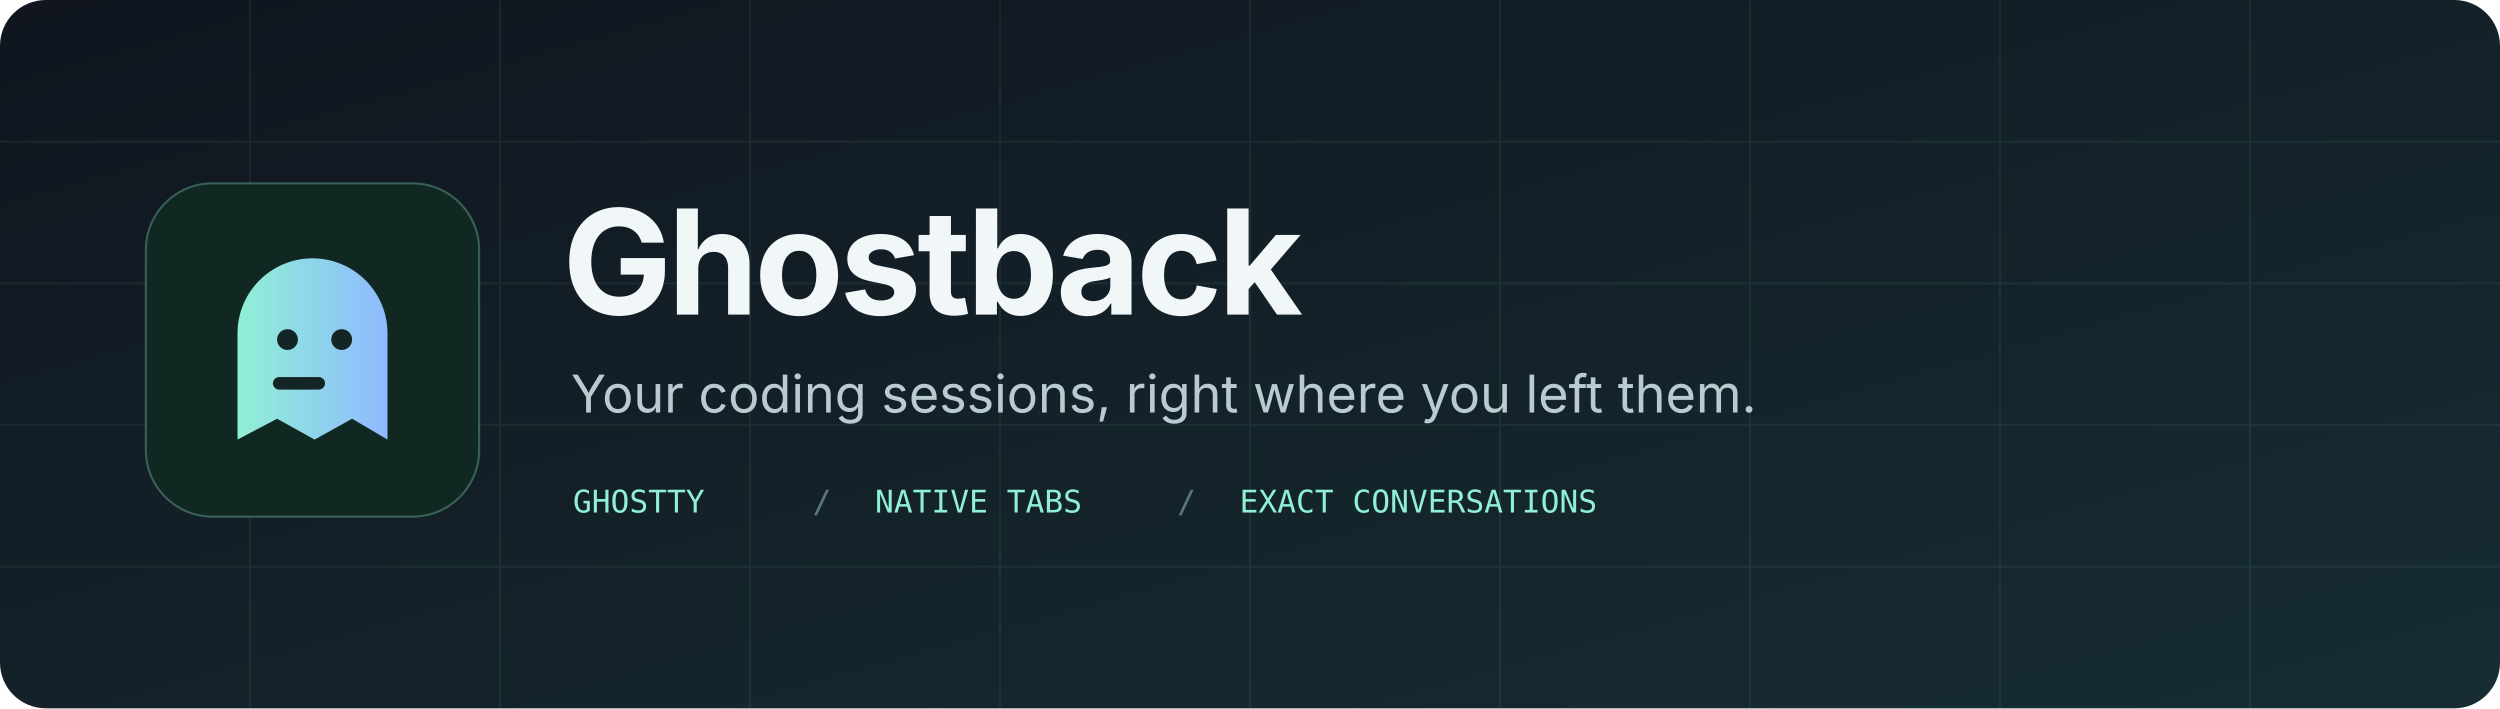
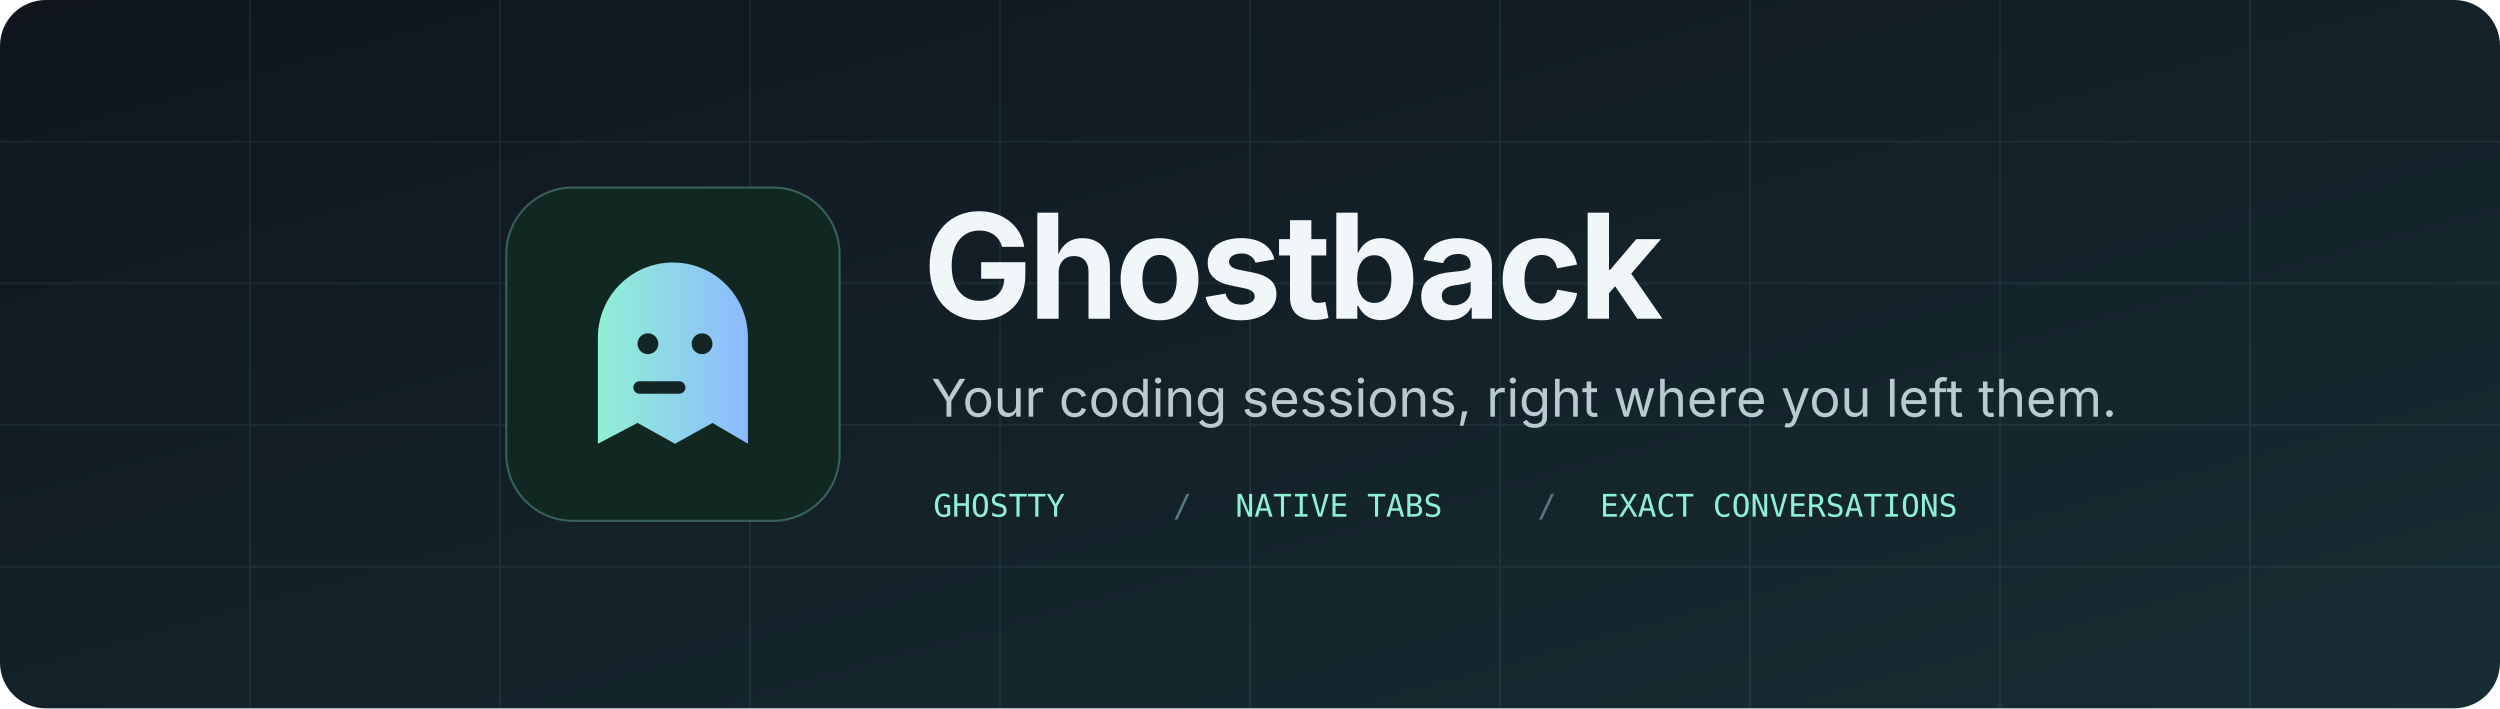
<svg xmlns="http://www.w3.org/2000/svg" width="1200" height="340" viewBox="0 0 1200 340" role="img" aria-labelledby="title desc">
  <defs>
    <linearGradient id="bg" x2="1" y2="1">
      <stop stop-color="#10151e" />
      <stop offset="1" stop-color="#172d33" />
    </linearGradient>
    <linearGradient id="accent">
      <stop stop-color="#90f0d4" />
      <stop offset="1" stop-color="#8ebaff" />
    </linearGradient>
  </defs>
  <rect width="1200" height="340" rx="22" fill="url(#bg)" />
  <g fill="none" stroke="#90f0d4" opacity=".07">
    <path d="M0 68h1200M0 136h1200M0 204h1200M0 272h1200M120 0v340M240 0v340M360 0v340M480 0v340M600 0v340M720 0v340M840 0v340M960 0v340M1080 0v340" />
  </g>
-   <g transform="translate(70 88)">
-     <rect width="160" height="160" rx="32" fill="#112822" stroke="#90f0d4" stroke-opacity=".3" />
-     <path d="M44 106V72a36 36 0 0 1 72 0v51l-17-10-18 10-18-10-19 10z" fill="url(#accent)" />
-     <circle cx="68" cy="75" r="5" fill="#142525" />
-     <circle cx="94" cy="75" r="5" fill="#142525" />
-     <path d="M64 96h19" stroke="#142525" stroke-width="6" stroke-linecap="round" />
-   </g>
-   <text x="270" y="151" fill="#f1f6f8" font-size="70" font-family="-apple-system,BlinkMacSystemFont,Segoe UI,sans-serif" font-weight="700" letter-spacing="-2">Ghostback</text>
-   <text x="274" y="198" fill="#b9cbd0" font-size="25" font-family="-apple-system,BlinkMacSystemFont,Segoe UI,sans-serif">Your coding sessions, right where you left them.</text>
-   <g font-family="ui-monospace,SFMono-Regular,Consolas,monospace" font-size="15" fill="#90f0d4">
-     <text x="275" y="246">GHOSTTY</text>
-     <text x="390" y="246" fill="#5a777e">/</text>
-     <text x="420" y="246">NATIVE TABS</text>
-     <text x="565" y="246" fill="#5a777e">/</text>
-     <text x="595" y="246">EXACT CONVERSATIONS</text>
+   <g transform="translate(173 2)">
+     <g transform="translate(70 88)">
+       <rect width="160" height="160" rx="32" fill="#112822" stroke="#90f0d4" stroke-opacity=".3" />
+       <path d="M44 106V72a36 36 0 0 1 72 0v51l-17-10-18 10-18-10-19 10z" fill="url(#accent)" />
+       <circle cx="68" cy="75" r="5" fill="#142525" />
+       <circle cx="94" cy="75" r="5" fill="#142525" />
+       <path d="M64 96h19" stroke="#142525" stroke-width="6" stroke-linecap="round" />
+     </g>
+     <text x="270" y="151" fill="#f1f6f8" font-size="70" font-family="-apple-system,BlinkMacSystemFont,Segoe UI,sans-serif" font-weight="700" letter-spacing="-2">Ghostback</text>
+     <text x="274" y="198" textLength="510" lengthAdjust="spacingAndGlyphs" fill="#b9cbd0" font-size="25" font-family="-apple-system,BlinkMacSystemFont,Segoe UI,sans-serif">Your coding sessions, right where you left them.</text>
+     <g font-family="ui-monospace,SFMono-Regular,Consolas,monospace" font-size="15" fill="#90f0d4">
+       <text x="275" y="246">GHOSTTY</text>
+       <text x="390" y="246" fill="#5a777e">/</text>
+       <text x="420" y="246">NATIVE TABS</text>
+       <text x="565" y="246" fill="#5a777e">/</text>
+       <text x="595" y="246">EXACT CONVERSATIONS</text>
+     </g>
  </g>
</svg>
